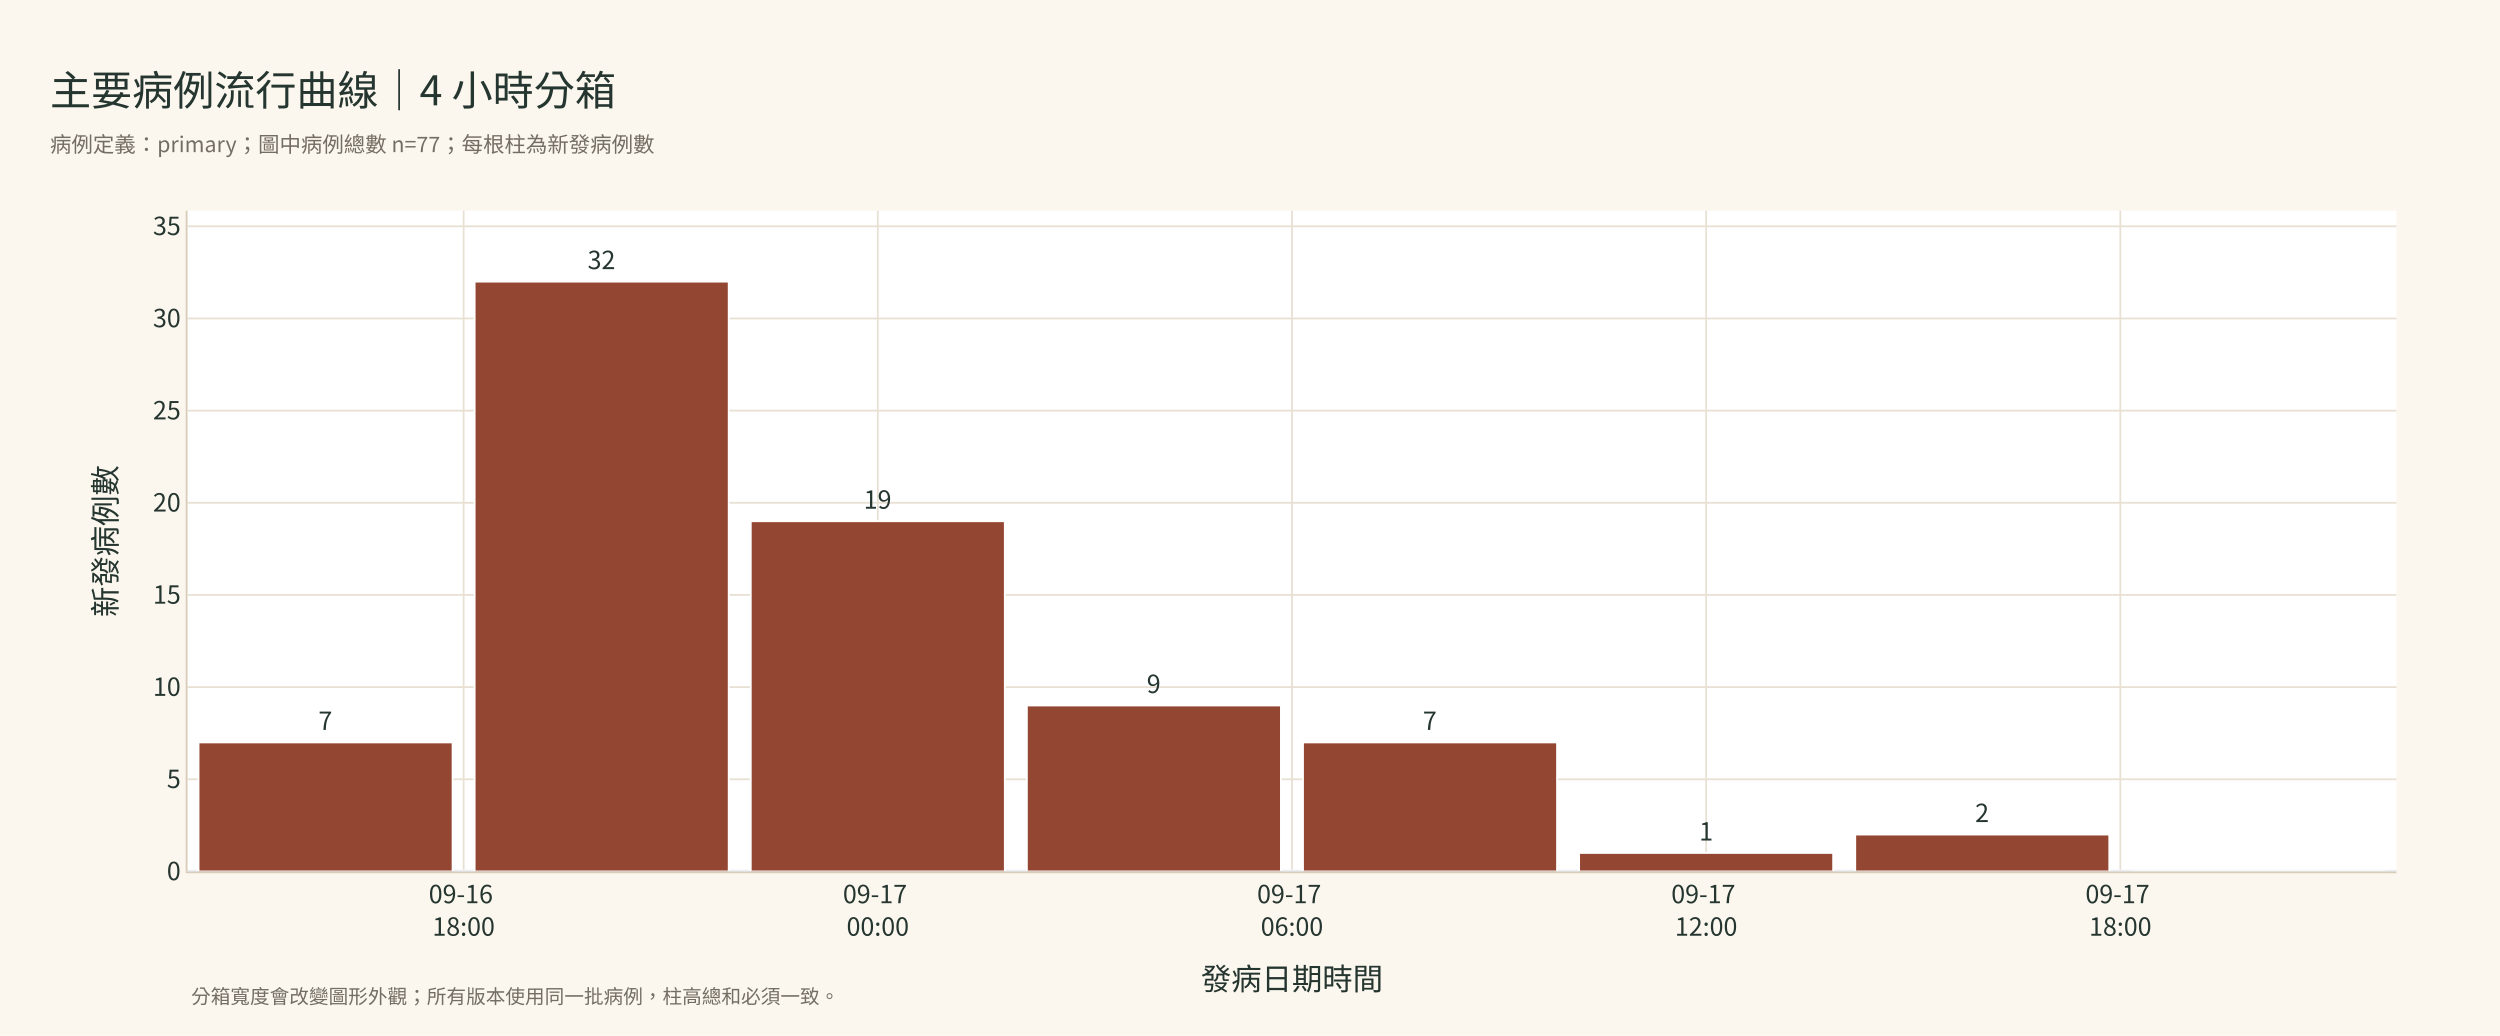
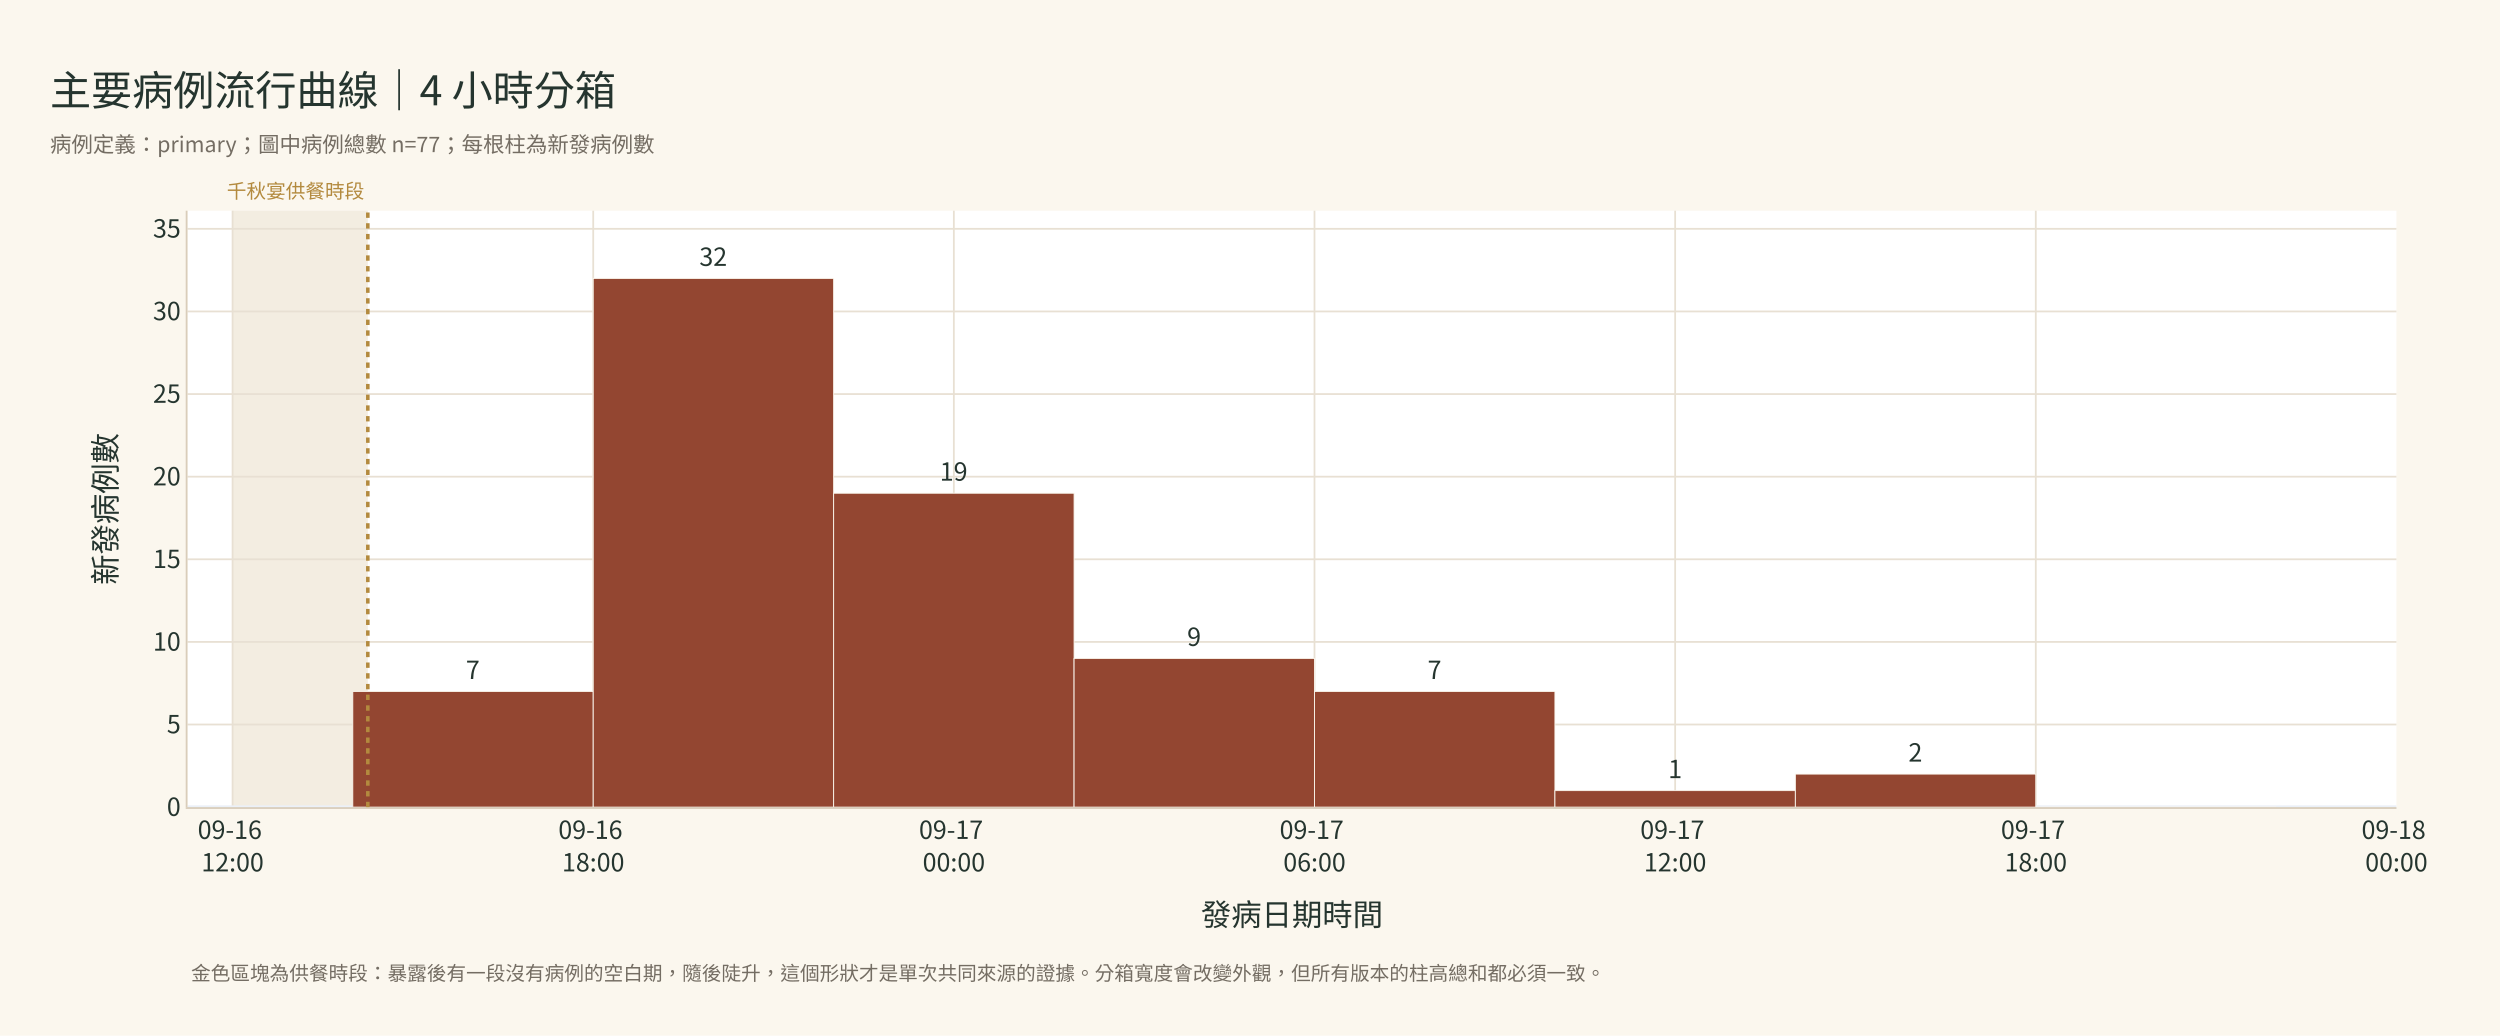
<svg xmlns="http://www.w3.org/2000/svg" class="main-svg" width="1400" height="580" style="" viewBox="0 0 1400 580">
  <rect x="0" y="0" width="1400" height="580" style="fill: rgb(251, 247, 238); fill-opacity: 1;" />
-   <defs id="defs-b198a6">
+   <defs id="defs-ded543">
    <g class="clips">
-       <clipPath id="clipb198a6xyplot" class="plotclip">
-         <rect width="1237" height="370" />
-       </clipPath>
-       <clipPath class="axesclip" id="clipb198a6x">
+       <clipPath id="clipded543xyplot" class="plotclip">
+         <rect width="1237" height="334" />
+       </clipPath>
+       <clipPath class="axesclip" id="clipded543x">
        <rect x="105" y="0" width="1237" height="580" />
      </clipPath>
-       <clipPath class="axesclip" id="clipb198a6y">
-         <rect x="0" y="118" width="1400" height="370" />
-       </clipPath>
-       <clipPath class="axesclip" id="clipb198a6xy">
-         <rect x="105" y="118" width="1237" height="370" />
+       <clipPath class="axesclip" id="clipded543y">
+         <rect x="0" y="118" width="1400" height="334" />
+       </clipPath>
+       <clipPath class="axesclip" id="clipded543xy">
+         <rect x="105" y="118" width="1237" height="334" />
      </clipPath>
    </g>
    <g class="gradients" />
    <g class="patterns" />
  </defs>
  <g class="bglayer">
-     <rect class="bg" x="105" y="118" width="1237" height="370" style="fill: rgb(255, 255, 255); fill-opacity: 1; stroke-width: 0;" />
+     <rect class="bg" x="105" y="118" width="1237" height="334" style="fill: rgb(255, 255, 255); fill-opacity: 1; stroke-width: 0;" />
  </g>
  <g class="layer-below">
    <g class="imagelayer" />
-     <g class="shapelayer" />
+     <g class="shapelayer">
+       <g class="shape-group" data-index="0" clip-path="url(#clipded543x)">
+         <path data-index="0" fill-rule="evenodd" d="M130.24,452H205.98V118H130.24Z" style="opacity: 0.16; stroke: rgb(0, 0, 0); stroke-opacity: 0; fill: rgb(179, 138, 62); fill-opacity: 1; stroke-width: 0px;" />
+       </g>
+     </g>
  </g>
  <g class="cartesianlayer">
    <g class="subplot xy">
      <g class="layer-subplot">
        <g class="shapelayer" />
        <g class="imagelayer" />
      </g>
      <g class="minor-gridlayer">
        <g class="x" />
        <g class="y" />
      </g>
      <g class="gridlayer">
        <g class="x">
-           <path class="xgrid crisp" transform="translate(259.63,0)" d="M0,118v370" style="stroke: rgb(232, 224, 211); stroke-opacity: 1; stroke-width: 1px;" />
-           <path class="xgrid crisp" transform="translate(491.56,0)" d="M0,118v370" style="stroke: rgb(232, 224, 211); stroke-opacity: 1; stroke-width: 1px;" />
-           <path class="xgrid crisp" transform="translate(723.5,0)" d="M0,118v370" style="stroke: rgb(232, 224, 211); stroke-opacity: 1; stroke-width: 1px;" />
-           <path class="xgrid crisp" transform="translate(955.44,0)" d="M0,118v370" style="stroke: rgb(232, 224, 211); stroke-opacity: 1; stroke-width: 1px;" />
-           <path class="xgrid crisp" transform="translate(1187.38,0)" d="M0,118v370" style="stroke: rgb(232, 224, 211); stroke-opacity: 1; stroke-width: 1px;" />
+           <path class="xgrid crisp" transform="translate(130.24,0)" d="M0,118v334" style="stroke: rgb(232, 224, 211); stroke-opacity: 1; stroke-width: 1px;" />
+           <path class="xgrid crisp" transform="translate(332.2,0)" d="M0,118v334" style="stroke: rgb(232, 224, 211); stroke-opacity: 1; stroke-width: 1px;" />
+           <path class="xgrid crisp" transform="translate(534.16,0)" d="M0,118v334" style="stroke: rgb(232, 224, 211); stroke-opacity: 1; stroke-width: 1px;" />
+           <path class="xgrid crisp" transform="translate(736.12,0)" d="M0,118v334" style="stroke: rgb(232, 224, 211); stroke-opacity: 1; stroke-width: 1px;" />
+           <path class="xgrid crisp" transform="translate(938.08,0)" d="M0,118v334" style="stroke: rgb(232, 224, 211); stroke-opacity: 1; stroke-width: 1px;" />
+           <path class="xgrid crisp" transform="translate(1140.04,0)" d="M0,118v334" style="stroke: rgb(232, 224, 211); stroke-opacity: 1; stroke-width: 1px;" />
        </g>
        <g class="y">
-           <path class="ygrid crisp" transform="translate(0,436.39)" d="M105,0h1237" style="stroke: rgb(232, 224, 211); stroke-opacity: 1; stroke-width: 1px;" />
-           <path class="ygrid crisp" transform="translate(0,384.78)" d="M105,0h1237" style="stroke: rgb(232, 224, 211); stroke-opacity: 1; stroke-width: 1px;" />
-           <path class="ygrid crisp" transform="translate(0,333.17)" d="M105,0h1237" style="stroke: rgb(232, 224, 211); stroke-opacity: 1; stroke-width: 1px;" />
-           <path class="ygrid crisp" transform="translate(0,281.56)" d="M105,0h1237" style="stroke: rgb(232, 224, 211); stroke-opacity: 1; stroke-width: 1px;" />
-           <path class="ygrid crisp" transform="translate(0,229.95)" d="M105,0h1237" style="stroke: rgb(232, 224, 211); stroke-opacity: 1; stroke-width: 1px;" />
-           <path class="ygrid crisp" transform="translate(0,178.34)" d="M105,0h1237" style="stroke: rgb(232, 224, 211); stroke-opacity: 1; stroke-width: 1px;" />
-           <path class="ygrid crisp" transform="translate(0,126.73)" d="M105,0h1237" style="stroke: rgb(232, 224, 211); stroke-opacity: 1; stroke-width: 1px;" />
+           <path class="ygrid crisp" transform="translate(0,405.73)" d="M105,0h1237" style="stroke: rgb(232, 224, 211); stroke-opacity: 1; stroke-width: 1px;" />
+           <path class="ygrid crisp" transform="translate(0,359.47)" d="M105,0h1237" style="stroke: rgb(232, 224, 211); stroke-opacity: 1; stroke-width: 1px;" />
+           <path class="ygrid crisp" transform="translate(0,313.2)" d="M105,0h1237" style="stroke: rgb(232, 224, 211); stroke-opacity: 1; stroke-width: 1px;" />
+           <path class="ygrid crisp" transform="translate(0,266.94)" d="M105,0h1237" style="stroke: rgb(232, 224, 211); stroke-opacity: 1; stroke-width: 1px;" />
+           <path class="ygrid crisp" transform="translate(0,220.67)" d="M105,0h1237" style="stroke: rgb(232, 224, 211); stroke-opacity: 1; stroke-width: 1px;" />
+           <path class="ygrid crisp" transform="translate(0,174.41)" d="M105,0h1237" style="stroke: rgb(232, 224, 211); stroke-opacity: 1; stroke-width: 1px;" />
+           <path class="ygrid crisp" transform="translate(0,128.14)" d="M105,0h1237" style="stroke: rgb(232, 224, 211); stroke-opacity: 1; stroke-width: 1px;" />
        </g>
      </g>
      <g class="zerolinelayer">
-         <path class="yzl zl crisp" transform="translate(0,488)" d="M105,0h1237" style="stroke: rgb(235, 240, 248); stroke-opacity: 1; stroke-width: 2px;" />
+         <path class="yzl zl crisp" transform="translate(0,452)" d="M105,0h1237" style="stroke: rgb(235, 240, 248); stroke-opacity: 1; stroke-width: 2px;" />
      </g>
      <g class="layer-between">
        <g class="shapelayer" />
        <g class="imagelayer" />
      </g>
      <path class="xlines-below" />
      <path class="ylines-below" />
      <g class="overlines-below" />
      <g class="xaxislayer-below" />
      <g class="yaxislayer-below" />
      <g class="overaxes-below" />
      <g class="overplot">
        <g class="xy" transform="translate(105,118)">
          <g class="barlayer mlayer">
            <g class="trace bars" style="opacity: 1;">
              <g class="points">
                <g class="point">
-                   <path d="M6.19,370V297.75H148.44V370Z" clip-path="url(#clipb198a6xyplot)" style="vector-effect: none; opacity: 1; stroke-width: 1px; fill: rgb(147, 70, 49); fill-opacity: 1; stroke: rgb(255, 255, 255); stroke-opacity: 1;" />
-                   <text class="bartext bartext-outside" text-anchor="middle" data-notex="1" x="0" y="0" style="font-family: 'Noto Sans CJK TC', 'Noto Sans TC', 'Microsoft JhengHei', sans-serif; font-size: 14px; fill: rgb(37, 53, 47); fill-opacity: 1; white-space: pre;" transform="translate(77.20562,290.75)">7</text>
-                 </g>
-                 <g class="point">
-                   <path d="M160.81,370V39.7H303.06V370Z" clip-path="url(#clipb198a6xyplot)" style="vector-effect: none; opacity: 1; stroke-width: 1px; fill: rgb(147, 70, 49); fill-opacity: 1; stroke: rgb(255, 255, 255); stroke-opacity: 1;" />
-                   <text class="bartext bartext-outside" text-anchor="middle" data-notex="1" x="0" y="0" style="font-family: 'Noto Sans CJK TC', 'Noto Sans TC', 'Microsoft JhengHei', sans-serif; font-size: 14px; fill: rgb(37, 53, 47); fill-opacity: 1; white-space: pre;" transform="translate(231.8237,32.7)">32</text>
-                 </g>
-                 <g class="point">
-                   <path d="M315.44,370V173.88H457.69V370Z" clip-path="url(#clipb198a6xyplot)" style="vector-effect: none; opacity: 1; stroke-width: 1px; fill: rgb(147, 70, 49); fill-opacity: 1; stroke: rgb(255, 255, 255); stroke-opacity: 1;" />
-                   <text class="bartext bartext-outside" text-anchor="middle" data-notex="1" x="0" y="0" style="font-family: 'Noto Sans CJK TC', 'Noto Sans TC', 'Microsoft JhengHei', sans-serif; font-size: 14px; fill: rgb(37, 53, 47); fill-opacity: 1; white-space: pre;" transform="translate(386.4537,166.88)">19</text>
-                 </g>
-                 <g class="point">
-                   <path d="M470.06,370V277.1H612.31V370Z" clip-path="url(#clipb198a6xyplot)" style="vector-effect: none; opacity: 1; stroke-width: 1px; fill: rgb(147, 70, 49); fill-opacity: 1; stroke: rgb(255, 255, 255); stroke-opacity: 1;" />
-                   <text class="bartext bartext-outside" text-anchor="middle" data-notex="1" x="0" y="0" style="font-family: 'Noto Sans CJK TC', 'Noto Sans TC', 'Microsoft JhengHei', sans-serif; font-size: 14px; fill: rgb(37, 53, 47); fill-opacity: 1; white-space: pre;" transform="translate(541.0756,270.1)">9</text>
-                 </g>
-                 <g class="point">
-                   <path d="M624.69,370V297.75H766.94V370Z" clip-path="url(#clipb198a6xyplot)" style="vector-effect: none; opacity: 1; stroke-width: 1px; fill: rgb(147, 70, 49); fill-opacity: 1; stroke: rgb(255, 255, 255); stroke-opacity: 1;" />
-                   <text class="bartext bartext-outside" text-anchor="middle" data-notex="1" x="0" y="0" style="font-family: 'Noto Sans CJK TC', 'Noto Sans TC', 'Microsoft JhengHei', sans-serif; font-size: 14px; fill: rgb(37, 53, 47); fill-opacity: 1; white-space: pre;" transform="translate(695.7056,290.75)">7</text>
-                 </g>
-                 <g class="point">
-                   <path d="M779.31,370V359.68H921.56V370Z" clip-path="url(#clipb198a6xyplot)" style="vector-effect: none; opacity: 1; stroke-width: 1px; fill: rgb(147, 70, 49); fill-opacity: 1; stroke: rgb(255, 255, 255); stroke-opacity: 1;" />
-                   <text class="bartext bartext-outside" text-anchor="middle" data-notex="1" x="0" y="0" style="font-family: 'Noto Sans CJK TC', 'Noto Sans TC', 'Microsoft JhengHei', sans-serif; font-size: 14px; fill: rgb(37, 53, 47); fill-opacity: 1; white-space: pre;" transform="translate(850.435,352.68)">1</text>
-                 </g>
-                 <g class="point">
-                   <path d="M933.94,370V349.36H1076.19V370Z" clip-path="url(#clipb198a6xyplot)" style="vector-effect: none; opacity: 1; stroke-width: 1px; fill: rgb(147, 70, 49); fill-opacity: 1; stroke: rgb(255, 255, 255); stroke-opacity: 1;" />
-                   <text class="bartext bartext-outside" text-anchor="middle" data-notex="1" x="0" y="0" style="font-family: 'Noto Sans CJK TC', 'Noto Sans TC', 'Microsoft JhengHei', sans-serif; font-size: 14px; fill: rgb(37, 53, 47); fill-opacity: 1; white-space: pre;" transform="translate(1004.956,342.36)">2</text>
-                 </g>
-                 <g class="point">
-                   <path d="M1088.56,370V370H1230.81V370Z" clip-path="url(#clipb198a6xyplot)" style="vector-effect: none; opacity: 1; stroke-width: 1px; fill: rgb(147, 70, 49); fill-opacity: 1; stroke: rgb(255, 255, 255); stroke-opacity: 1;" />
+                   <path d="M92.56,334V269.23H227.2V334Z" clip-path="url(#clipded543xyplot)" style="vector-effect: none; opacity: 1; stroke-width: 0.5px; fill: rgb(147, 70, 49); fill-opacity: 1; stroke: rgb(251, 247, 238); stroke-opacity: 1;" />
+                   <text class="bartext bartext-outside" text-anchor="middle" data-notex="1" x="0" y="0" style="font-family: 'Noto Sans CJK TC', 'Noto Sans TC', 'Microsoft JhengHei', sans-serif; font-size: 14px; fill: rgb(37, 53, 47); fill-opacity: 1; white-space: pre;" transform="translate(159.7706,262.23)">7</text>
+                 </g>
+                 <g class="point">
+                   <path d="M227.2,334V37.9H361.84V334Z" clip-path="url(#clipded543xyplot)" style="vector-effect: none; opacity: 1; stroke-width: 0.5px; fill: rgb(147, 70, 49); fill-opacity: 1; stroke: rgb(251, 247, 238); stroke-opacity: 1;" />
+                   <text class="bartext bartext-outside" text-anchor="middle" data-notex="1" x="0" y="0" style="font-family: 'Noto Sans CJK TC', 'Noto Sans TC', 'Microsoft JhengHei', sans-serif; font-size: 14px; fill: rgb(37, 53, 47); fill-opacity: 1; white-space: pre;" transform="translate(294.4087,30.9)">32</text>
+                 </g>
+                 <g class="point">
+                   <path d="M361.84,334V158.19H496.48V334Z" clip-path="url(#clipded543xyplot)" style="vector-effect: none; opacity: 1; stroke-width: 0.5px; fill: rgb(147, 70, 49); fill-opacity: 1; stroke: rgb(251, 247, 238); stroke-opacity: 1;" />
+                   <text class="bartext bartext-outside" text-anchor="middle" data-notex="1" x="0" y="0" style="font-family: 'Noto Sans CJK TC', 'Noto Sans TC', 'Microsoft JhengHei', sans-serif; font-size: 14px; fill: rgb(37, 53, 47); fill-opacity: 1; white-space: pre;" transform="translate(429.0487,151.19)">19</text>
+                 </g>
+                 <g class="point">
+                   <path d="M496.48,334V250.72H631.12V334Z" clip-path="url(#clipded543xyplot)" style="vector-effect: none; opacity: 1; stroke-width: 0.5px; fill: rgb(147, 70, 49); fill-opacity: 1; stroke: rgb(251, 247, 238); stroke-opacity: 1;" />
+                   <text class="bartext bartext-outside" text-anchor="middle" data-notex="1" x="0" y="0" style="font-family: 'Noto Sans CJK TC', 'Noto Sans TC', 'Microsoft JhengHei', sans-serif; font-size: 14px; fill: rgb(37, 53, 47); fill-opacity: 1; white-space: pre;" transform="translate(563.6906,243.72)">9</text>
+                 </g>
+                 <g class="point">
+                   <path d="M631.12,334V269.23H765.76V334Z" clip-path="url(#clipded543xyplot)" style="vector-effect: none; opacity: 1; stroke-width: 0.5px; fill: rgb(147, 70, 49); fill-opacity: 1; stroke: rgb(251, 247, 238); stroke-opacity: 1;" />
+                   <text class="bartext bartext-outside" text-anchor="middle" data-notex="1" x="0" y="0" style="font-family: 'Noto Sans CJK TC', 'Noto Sans TC', 'Microsoft JhengHei', sans-serif; font-size: 14px; fill: rgb(37, 53, 47); fill-opacity: 1; white-space: pre;" transform="translate(698.3306,262.23)">7</text>
+                 </g>
+                 <g class="point">
+                   <path d="M765.76,334V324.75H900.4V334Z" clip-path="url(#clipded543xyplot)" style="vector-effect: none; opacity: 1; stroke-width: 0.5px; fill: rgb(147, 70, 49); fill-opacity: 1; stroke: rgb(251, 247, 238); stroke-opacity: 1;" />
+                   <text class="bartext bartext-outside" text-anchor="middle" data-notex="1" x="0" y="0" style="font-family: 'Noto Sans CJK TC', 'Noto Sans TC', 'Microsoft JhengHei', sans-serif; font-size: 14px; fill: rgb(37, 53, 47); fill-opacity: 1; white-space: pre;" transform="translate(833.08,317.75)">1</text>
+                 </g>
+                 <g class="point">
+                   <path d="M900.4,334V315.49H1035.04V334Z" clip-path="url(#clipded543xyplot)" style="vector-effect: none; opacity: 1; stroke-width: 0.5px; fill: rgb(147, 70, 49); fill-opacity: 1; stroke: rgb(251, 247, 238); stroke-opacity: 1;" />
+                   <text class="bartext bartext-outside" text-anchor="middle" data-notex="1" x="0" y="0" style="font-family: 'Noto Sans CJK TC', 'Noto Sans TC', 'Microsoft JhengHei', sans-serif; font-size: 14px; fill: rgb(37, 53, 47); fill-opacity: 1; white-space: pre;" transform="translate(967.6106,308.49)">2</text>
+                 </g>
+                 <g class="point">
+                   <path d="M1035.04,334V334H1169.68V334Z" clip-path="url(#clipded543xyplot)" style="vector-effect: none; opacity: 1; stroke-width: 0.5px; fill: rgb(147, 70, 49); fill-opacity: 1; stroke: rgb(251, 247, 238); stroke-opacity: 1;" />
                </g>
              </g>
            </g>
          </g>
        </g>
      </g>
      <g class="zerolinelayer-above" />
-       <path class="xlines-above crisp" d="M104,488.5H1342" style="fill: none; stroke-width: 1px; stroke: rgb(217, 205, 186); stroke-opacity: 1;" />
-       <path class="ylines-above crisp" d="M104.5,118V488" style="fill: none; stroke-width: 1px; stroke: rgb(217, 205, 186); stroke-opacity: 1;" />
+       <path class="xlines-above crisp" d="M104,452.5H1342" style="fill: none; stroke-width: 1px; stroke: rgb(217, 205, 186); stroke-opacity: 1;" />
+       <path class="ylines-above crisp" d="M104.5,118V452" style="fill: none; stroke-width: 1px; stroke: rgb(217, 205, 186); stroke-opacity: 1;" />
      <g class="overlines-above" />
      <g class="xaxislayer-above">
        <g class="xtick">
-           <text text-anchor="middle" x="0" y="505.8" transform="translate(259.63,0)" style="font-family: 'Noto Sans CJK TC', 'Noto Sans TC', 'Microsoft JhengHei', sans-serif; font-size: 14px; fill: rgb(37, 53, 47); fill-opacity: 1; white-space: pre;">
-             <tspan class="line" dy="0em" x="0" y="505.8">09-16</tspan>
-             <tspan class="line" dy="1.3em" x="0" y="505.8">18:00</tspan>
-           </text>
-         </g>
-         <g class="xtick">
-           <text text-anchor="middle" x="0" y="505.8" style="font-family: 'Noto Sans CJK TC', 'Noto Sans TC', 'Microsoft JhengHei', sans-serif; font-size: 14px; fill: rgb(37, 53, 47); fill-opacity: 1; white-space: pre;" transform="translate(491.56,0)">
-             <tspan class="line" dy="0em" x="0" y="505.8">09-17</tspan>
-             <tspan class="line" dy="1.3em" x="0" y="505.8">00:00</tspan>
-           </text>
-         </g>
-         <g class="xtick">
-           <text text-anchor="middle" x="0" y="505.8" style="font-family: 'Noto Sans CJK TC', 'Noto Sans TC', 'Microsoft JhengHei', sans-serif; font-size: 14px; fill: rgb(37, 53, 47); fill-opacity: 1; white-space: pre;" transform="translate(723.5,0)">
-             <tspan class="line" dy="0em" x="0" y="505.8">09-17</tspan>
-             <tspan class="line" dy="1.3em" x="0" y="505.8">06:00</tspan>
-           </text>
-         </g>
-         <g class="xtick">
-           <text text-anchor="middle" x="0" y="505.8" style="font-family: 'Noto Sans CJK TC', 'Noto Sans TC', 'Microsoft JhengHei', sans-serif; font-size: 14px; fill: rgb(37, 53, 47); fill-opacity: 1; white-space: pre;" transform="translate(955.44,0)">
-             <tspan class="line" dy="0em" x="0" y="505.8">09-17</tspan>
-             <tspan class="line" dy="1.3em" x="0" y="505.8">12:00</tspan>
-           </text>
-         </g>
-         <g class="xtick">
-           <text text-anchor="middle" x="0" y="505.8" style="font-family: 'Noto Sans CJK TC', 'Noto Sans TC', 'Microsoft JhengHei', sans-serif; font-size: 14px; fill: rgb(37, 53, 47); fill-opacity: 1; white-space: pre;" transform="translate(1187.38,0)">
-             <tspan class="line" dy="0em" x="0" y="505.8">09-17</tspan>
-             <tspan class="line" dy="1.3em" x="0" y="505.8">18:00</tspan>
+           <text text-anchor="middle" x="0" y="469.8" transform="translate(130.24,0)" style="font-family: 'Noto Sans CJK TC', 'Noto Sans TC', 'Microsoft JhengHei', sans-serif; font-size: 14px; fill: rgb(37, 53, 47); fill-opacity: 1; white-space: pre;">
+             <tspan class="line" dy="0em" x="0" y="469.8">09-16</tspan>
+             <tspan class="line" dy="1.3em" x="0" y="469.8">12:00</tspan>
+           </text>
+         </g>
+         <g class="xtick">
+           <text text-anchor="middle" x="0" y="469.8" style="font-family: 'Noto Sans CJK TC', 'Noto Sans TC', 'Microsoft JhengHei', sans-serif; font-size: 14px; fill: rgb(37, 53, 47); fill-opacity: 1; white-space: pre;" transform="translate(332.2,0)">
+             <tspan class="line" dy="0em" x="0" y="469.8">09-16</tspan>
+             <tspan class="line" dy="1.3em" x="0" y="469.8">18:00</tspan>
+           </text>
+         </g>
+         <g class="xtick">
+           <text text-anchor="middle" x="0" y="469.8" style="font-family: 'Noto Sans CJK TC', 'Noto Sans TC', 'Microsoft JhengHei', sans-serif; font-size: 14px; fill: rgb(37, 53, 47); fill-opacity: 1; white-space: pre;" transform="translate(534.16,0)">
+             <tspan class="line" dy="0em" x="0" y="469.8">09-17</tspan>
+             <tspan class="line" dy="1.3em" x="0" y="469.8">00:00</tspan>
+           </text>
+         </g>
+         <g class="xtick">
+           <text text-anchor="middle" x="0" y="469.8" style="font-family: 'Noto Sans CJK TC', 'Noto Sans TC', 'Microsoft JhengHei', sans-serif; font-size: 14px; fill: rgb(37, 53, 47); fill-opacity: 1; white-space: pre;" transform="translate(736.12,0)">
+             <tspan class="line" dy="0em" x="0" y="469.8">09-17</tspan>
+             <tspan class="line" dy="1.3em" x="0" y="469.8">06:00</tspan>
+           </text>
+         </g>
+         <g class="xtick">
+           <text text-anchor="middle" x="0" y="469.8" style="font-family: 'Noto Sans CJK TC', 'Noto Sans TC', 'Microsoft JhengHei', sans-serif; font-size: 14px; fill: rgb(37, 53, 47); fill-opacity: 1; white-space: pre;" transform="translate(938.08,0)">
+             <tspan class="line" dy="0em" x="0" y="469.8">09-17</tspan>
+             <tspan class="line" dy="1.3em" x="0" y="469.8">12:00</tspan>
+           </text>
+         </g>
+         <g class="xtick">
+           <text text-anchor="middle" x="0" y="469.8" style="font-family: 'Noto Sans CJK TC', 'Noto Sans TC', 'Microsoft JhengHei', sans-serif; font-size: 14px; fill: rgb(37, 53, 47); fill-opacity: 1; white-space: pre;" transform="translate(1140.04,0)">
+             <tspan class="line" dy="0em" x="0" y="469.8">09-17</tspan>
+             <tspan class="line" dy="1.3em" x="0" y="469.8">18:00</tspan>
+           </text>
+         </g>
+         <g class="xtick">
+           <text text-anchor="middle" x="0" y="469.8" style="font-family: 'Noto Sans CJK TC', 'Noto Sans TC', 'Microsoft JhengHei', sans-serif; font-size: 14px; fill: rgb(37, 53, 47); fill-opacity: 1; white-space: pre;" transform="translate(1342,0)">
+             <tspan class="line" dy="0em" x="0" y="469.8">09-18</tspan>
+             <tspan class="line" dy="1.3em" x="0" y="469.8">00:00</tspan>
          </text>
        </g>
      </g>
      <g class="yaxislayer-above">
        <g class="ytick">
-           <text text-anchor="end" x="101.2" y="4.9" transform="translate(0,488)" style="font-family: 'Noto Sans CJK TC', 'Noto Sans TC', 'Microsoft JhengHei', sans-serif; font-size: 14px; fill: rgb(37, 53, 47); fill-opacity: 1; white-space: pre;">0</text>
-         </g>
-         <g class="ytick">
-           <text text-anchor="end" x="101.2" y="4.9" style="font-family: 'Noto Sans CJK TC', 'Noto Sans TC', 'Microsoft JhengHei', sans-serif; font-size: 14px; fill: rgb(37, 53, 47); fill-opacity: 1; white-space: pre;" transform="translate(0,436.39)">5</text>
-         </g>
-         <g class="ytick">
-           <text text-anchor="end" x="101.2" y="4.9" style="font-family: 'Noto Sans CJK TC', 'Noto Sans TC', 'Microsoft JhengHei', sans-serif; font-size: 14px; fill: rgb(37, 53, 47); fill-opacity: 1; white-space: pre;" transform="translate(0,384.78)">10</text>
-         </g>
-         <g class="ytick">
-           <text text-anchor="end" x="101.2" y="4.9" style="font-family: 'Noto Sans CJK TC', 'Noto Sans TC', 'Microsoft JhengHei', sans-serif; font-size: 14px; fill: rgb(37, 53, 47); fill-opacity: 1; white-space: pre;" transform="translate(0,333.17)">15</text>
-         </g>
-         <g class="ytick">
-           <text text-anchor="end" x="101.2" y="4.9" style="font-family: 'Noto Sans CJK TC', 'Noto Sans TC', 'Microsoft JhengHei', sans-serif; font-size: 14px; fill: rgb(37, 53, 47); fill-opacity: 1; white-space: pre;" transform="translate(0,281.56)">20</text>
-         </g>
-         <g class="ytick">
-           <text text-anchor="end" x="101.2" y="4.9" style="font-family: 'Noto Sans CJK TC', 'Noto Sans TC', 'Microsoft JhengHei', sans-serif; font-size: 14px; fill: rgb(37, 53, 47); fill-opacity: 1; white-space: pre;" transform="translate(0,229.95)">25</text>
-         </g>
-         <g class="ytick">
-           <text text-anchor="end" x="101.2" y="4.9" style="font-family: 'Noto Sans CJK TC', 'Noto Sans TC', 'Microsoft JhengHei', sans-serif; font-size: 14px; fill: rgb(37, 53, 47); fill-opacity: 1; white-space: pre;" transform="translate(0,178.34)">30</text>
-         </g>
-         <g class="ytick">
-           <text text-anchor="end" x="101.2" y="4.9" style="font-family: 'Noto Sans CJK TC', 'Noto Sans TC', 'Microsoft JhengHei', sans-serif; font-size: 14px; fill: rgb(37, 53, 47); fill-opacity: 1; white-space: pre;" transform="translate(0,126.73)">35</text>
+           <text text-anchor="end" x="101.2" y="4.9" transform="translate(0,452)" style="font-family: 'Noto Sans CJK TC', 'Noto Sans TC', 'Microsoft JhengHei', sans-serif; font-size: 14px; fill: rgb(37, 53, 47); fill-opacity: 1; white-space: pre;">0</text>
+         </g>
+         <g class="ytick">
+           <text text-anchor="end" x="101.2" y="4.9" style="font-family: 'Noto Sans CJK TC', 'Noto Sans TC', 'Microsoft JhengHei', sans-serif; font-size: 14px; fill: rgb(37, 53, 47); fill-opacity: 1; white-space: pre;" transform="translate(0,405.73)">5</text>
+         </g>
+         <g class="ytick">
+           <text text-anchor="end" x="101.2" y="4.9" style="font-family: 'Noto Sans CJK TC', 'Noto Sans TC', 'Microsoft JhengHei', sans-serif; font-size: 14px; fill: rgb(37, 53, 47); fill-opacity: 1; white-space: pre;" transform="translate(0,359.47)">10</text>
+         </g>
+         <g class="ytick">
+           <text text-anchor="end" x="101.2" y="4.9" style="font-family: 'Noto Sans CJK TC', 'Noto Sans TC', 'Microsoft JhengHei', sans-serif; font-size: 14px; fill: rgb(37, 53, 47); fill-opacity: 1; white-space: pre;" transform="translate(0,313.2)">15</text>
+         </g>
+         <g class="ytick">
+           <text text-anchor="end" x="101.2" y="4.9" style="font-family: 'Noto Sans CJK TC', 'Noto Sans TC', 'Microsoft JhengHei', sans-serif; font-size: 14px; fill: rgb(37, 53, 47); fill-opacity: 1; white-space: pre;" transform="translate(0,266.94)">20</text>
+         </g>
+         <g class="ytick">
+           <text text-anchor="end" x="101.2" y="4.9" style="font-family: 'Noto Sans CJK TC', 'Noto Sans TC', 'Microsoft JhengHei', sans-serif; font-size: 14px; fill: rgb(37, 53, 47); fill-opacity: 1; white-space: pre;" transform="translate(0,220.67)">25</text>
+         </g>
+         <g class="ytick">
+           <text text-anchor="end" x="101.2" y="4.9" style="font-family: 'Noto Sans CJK TC', 'Noto Sans TC', 'Microsoft JhengHei', sans-serif; font-size: 14px; fill: rgb(37, 53, 47); fill-opacity: 1; white-space: pre;" transform="translate(0,174.41)">30</text>
+         </g>
+         <g class="ytick">
+           <text text-anchor="end" x="101.2" y="4.9" style="font-family: 'Noto Sans CJK TC', 'Noto Sans TC', 'Microsoft JhengHei', sans-serif; font-size: 14px; fill: rgb(37, 53, 47); fill-opacity: 1; white-space: pre;" transform="translate(0,128.14)">35</text>
        </g>
      </g>
      <g class="overaxes-above" />
    </g>
  </g>
  <g class="polarlayer" />
  <g class="smithlayer" />
  <g class="ternarylayer" />
  <g class="geolayer" />
  <g class="funnelarealayer" />
  <g class="pielayer" />
  <g class="iciclelayer" />
  <g class="treemaplayer" />
  <g class="sunburstlayer" />
  <g class="glimages" />
-   <defs id="topdefs-b198a6">
+   <defs id="topdefs-ded543">
    <g class="clips" />
  </defs>
  <g class="layer-above">
    <g class="imagelayer" />
-     <g class="shapelayer" />
+     <g class="shapelayer">
+       <g class="shape-group" data-index="1" clip-path="url(#clipded543x)">
+         <path data-index="1" fill-rule="evenodd" d="M205.98,452L205.98,118" style="opacity: 1; stroke: rgb(179, 138, 62); stroke-opacity: 1; fill: rgb(0, 0, 0); fill-opacity: 0; stroke-dasharray: 3px, 3px; stroke-width: 2px;" />
+       </g>
+     </g>
  </g>
  <g class="infolayer">
    <g class="g-gtitle">
      <text class="gtitle" x="28" y="59" text-anchor="start" dy="0em" style="opacity: 1; font-family: 'Noto Sans CJK TC', 'Noto Sans TC', 'Microsoft JhengHei', sans-serif; font-size: 23px; fill: rgb(37, 53, 47); fill-opacity: 1; white-space: pre;">主要病例流行曲線｜4 小時分箱</text>
      <text class="gtitle-subtitle" x="28" y="85.2" text-anchor="start" dy="0em" style="opacity: 1; font-family: 'Noto Sans CJK TC', 'Noto Sans TC', 'Microsoft JhengHei', sans-serif; font-size: 12px; fill: rgb(116, 109, 99); fill-opacity: 1; white-space: pre;">病例定義：primary；圖中病例總數 n=77；每根柱為新發病例數</text>
    </g>
    <g class="g-xtitle">
-       <text class="xtitle" x="723.5" y="554.4" text-anchor="middle" style="opacity: 1; font-family: 'Noto Sans CJK TC', 'Noto Sans TC', 'Microsoft JhengHei', sans-serif; font-size: 17px; fill: rgb(37, 53, 47); fill-opacity: 1; white-space: pre;">發病日期時間</text>
+       <text class="xtitle" x="723.5" y="518.4" text-anchor="middle" style="opacity: 1; font-family: 'Noto Sans CJK TC', 'Noto Sans TC', 'Microsoft JhengHei', sans-serif; font-size: 17px; fill: rgb(37, 53, 47); fill-opacity: 1; white-space: pre;">發病日期時間</text>
    </g>
    <g class="g-ytitle">
-       <text class="ytitle" transform="rotate(-90,65.20332,303)" x="65.203" y="303" text-anchor="middle" style="opacity: 1; font-family: 'Noto Sans CJK TC', 'Noto Sans TC', 'Microsoft JhengHei', sans-serif; font-size: 17px; fill: rgb(37, 53, 47); fill-opacity: 1; white-space: pre;">新發病例數</text>
+       <text class="ytitle" transform="rotate(-90,65.20332,285)" x="65.203" y="285" text-anchor="middle" style="opacity: 1; font-family: 'Noto Sans CJK TC', 'Noto Sans TC', 'Microsoft JhengHei', sans-serif; font-size: 17px; fill: rgb(37, 53, 47); fill-opacity: 1; white-space: pre;">新發病例數</text>
    </g>
    <g class="annotation" data-index="0" style="opacity: 1;">
-       <g class="annotation-text-g" transform="rotate(0,288.5,557.2)">
-         <g class="cursor-pointer" transform="translate(105,547)">
-           <rect class="bg" x="0.5" y="0.5" width="366" height="19" style="stroke-width: 1px; stroke: rgb(0, 0, 0); stroke-opacity: 0; fill: rgb(0, 0, 0); fill-opacity: 0;" />
-           <text class="annotation-text" text-anchor="start" x="2" y="15" style="font-family: 'Noto Sans CJK TC', 'Noto Sans TC', 'Microsoft JhengHei', sans-serif; font-size: 11px; fill: rgb(116, 109, 99); fill-opacity: 1; white-space: pre;">分箱寬度會改變圖形外觀；所有版本使用同一批病例，柱高總和必須一致。</text>
+       <g class="annotation-text-g" transform="rotate(0,165.48,106)">
+         <g class="cursor-pointer" transform="translate(125,96)">
+           <rect class="bg" x="0.5" y="0.5" width="80" height="19" style="stroke-width: 1px; stroke: rgb(0, 0, 0); stroke-opacity: 0; fill: rgb(0, 0, 0); fill-opacity: 0;" />
+           <text class="annotation-text" text-anchor="middle" x="40.5" y="15" style="font-family: 'Noto Sans CJK TC', 'Noto Sans TC', 'Microsoft JhengHei', sans-serif; font-size: 11px; fill: rgb(179, 138, 62); fill-opacity: 1; white-space: pre;">千秋宴供餐時段</text>
+         </g>
+       </g>
+     </g>
+     <g class="annotation" data-index="1" style="opacity: 1;">
+       <g class="annotation-text-g" transform="rotate(0,503,544)">
+         <g class="cursor-pointer" transform="translate(105,534)">
+           <rect class="bg" x="0.5" y="0.5" width="795" height="19" style="stroke-width: 1px; stroke: rgb(0, 0, 0); stroke-opacity: 0; fill: rgb(0, 0, 0); fill-opacity: 0;" />
+           <text class="annotation-text" text-anchor="start" x="2" y="15" style="font-family: 'Noto Sans CJK TC', 'Noto Sans TC', 'Microsoft JhengHei', sans-serif; font-size: 11px; fill: rgb(116, 109, 99); fill-opacity: 1; white-space: pre;">金色區塊為供餐時段：暴露後有一段沒有病例的空白期，隨後陡升，這個形狀才是單次共同來源的證據。分箱寬度會改變外觀，但所有版本的柱高總和都必須一致。</text>
        </g>
      </g>
    </g>
  </g>
</svg>
